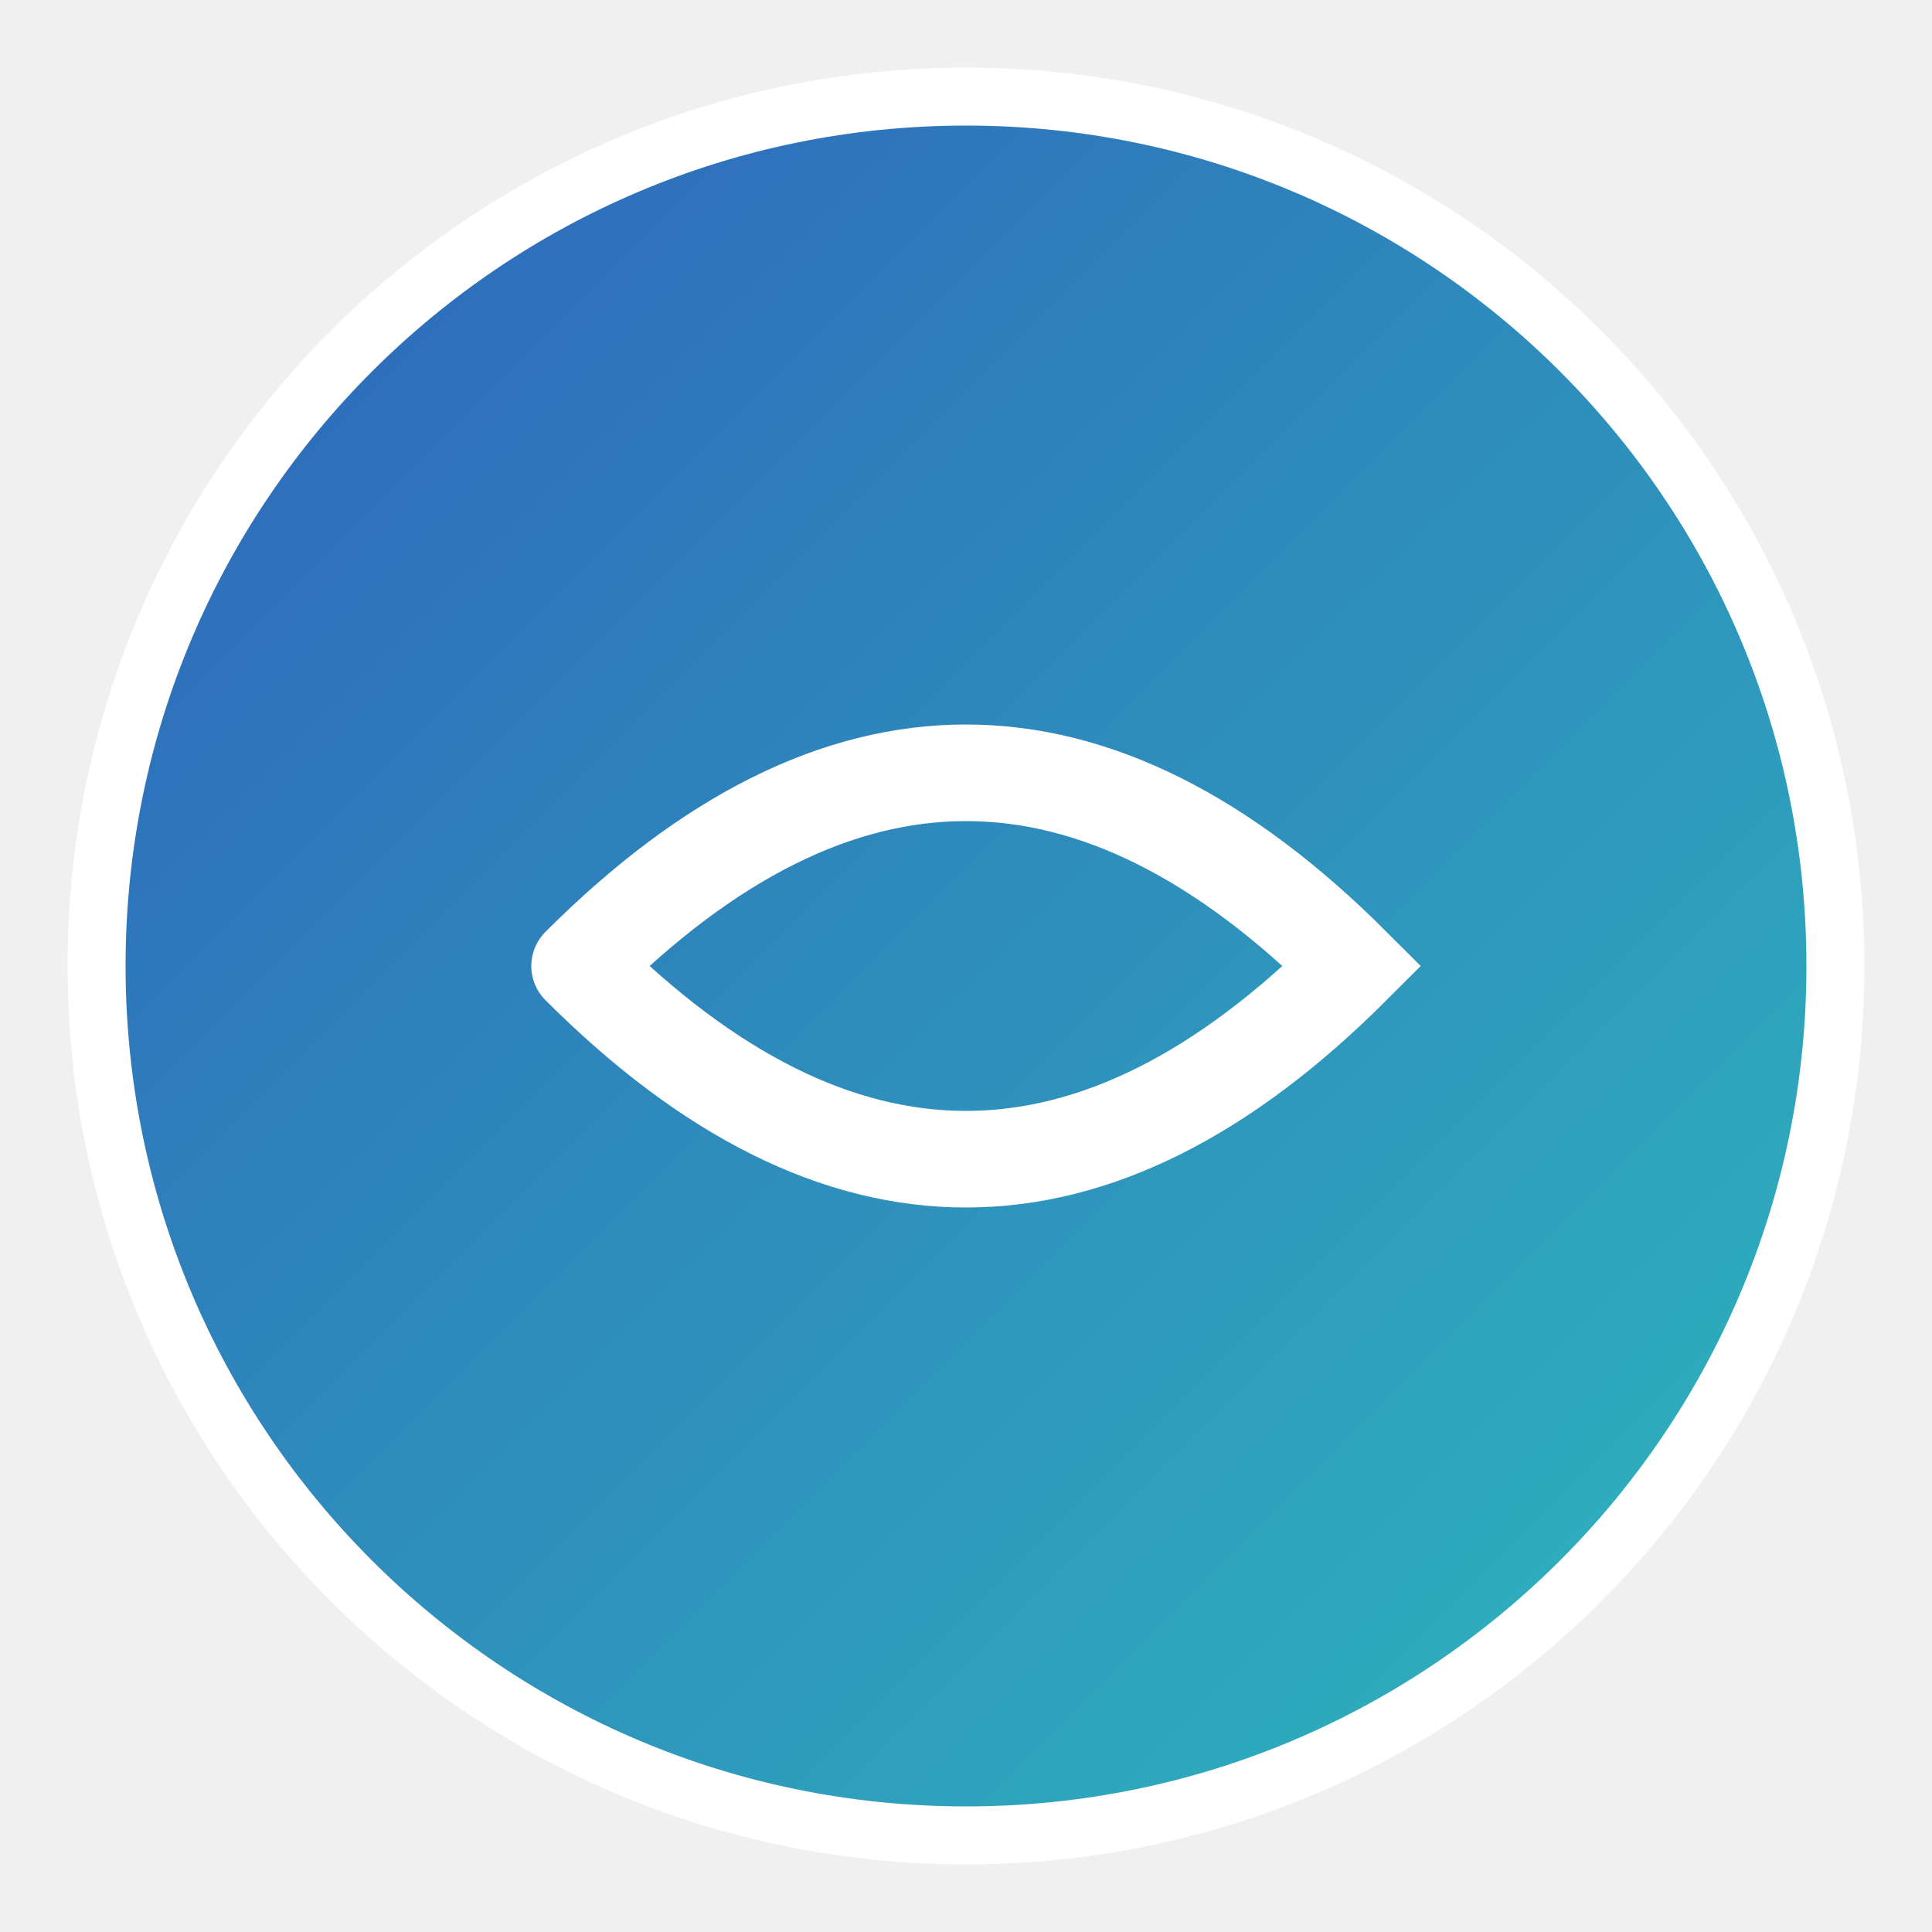
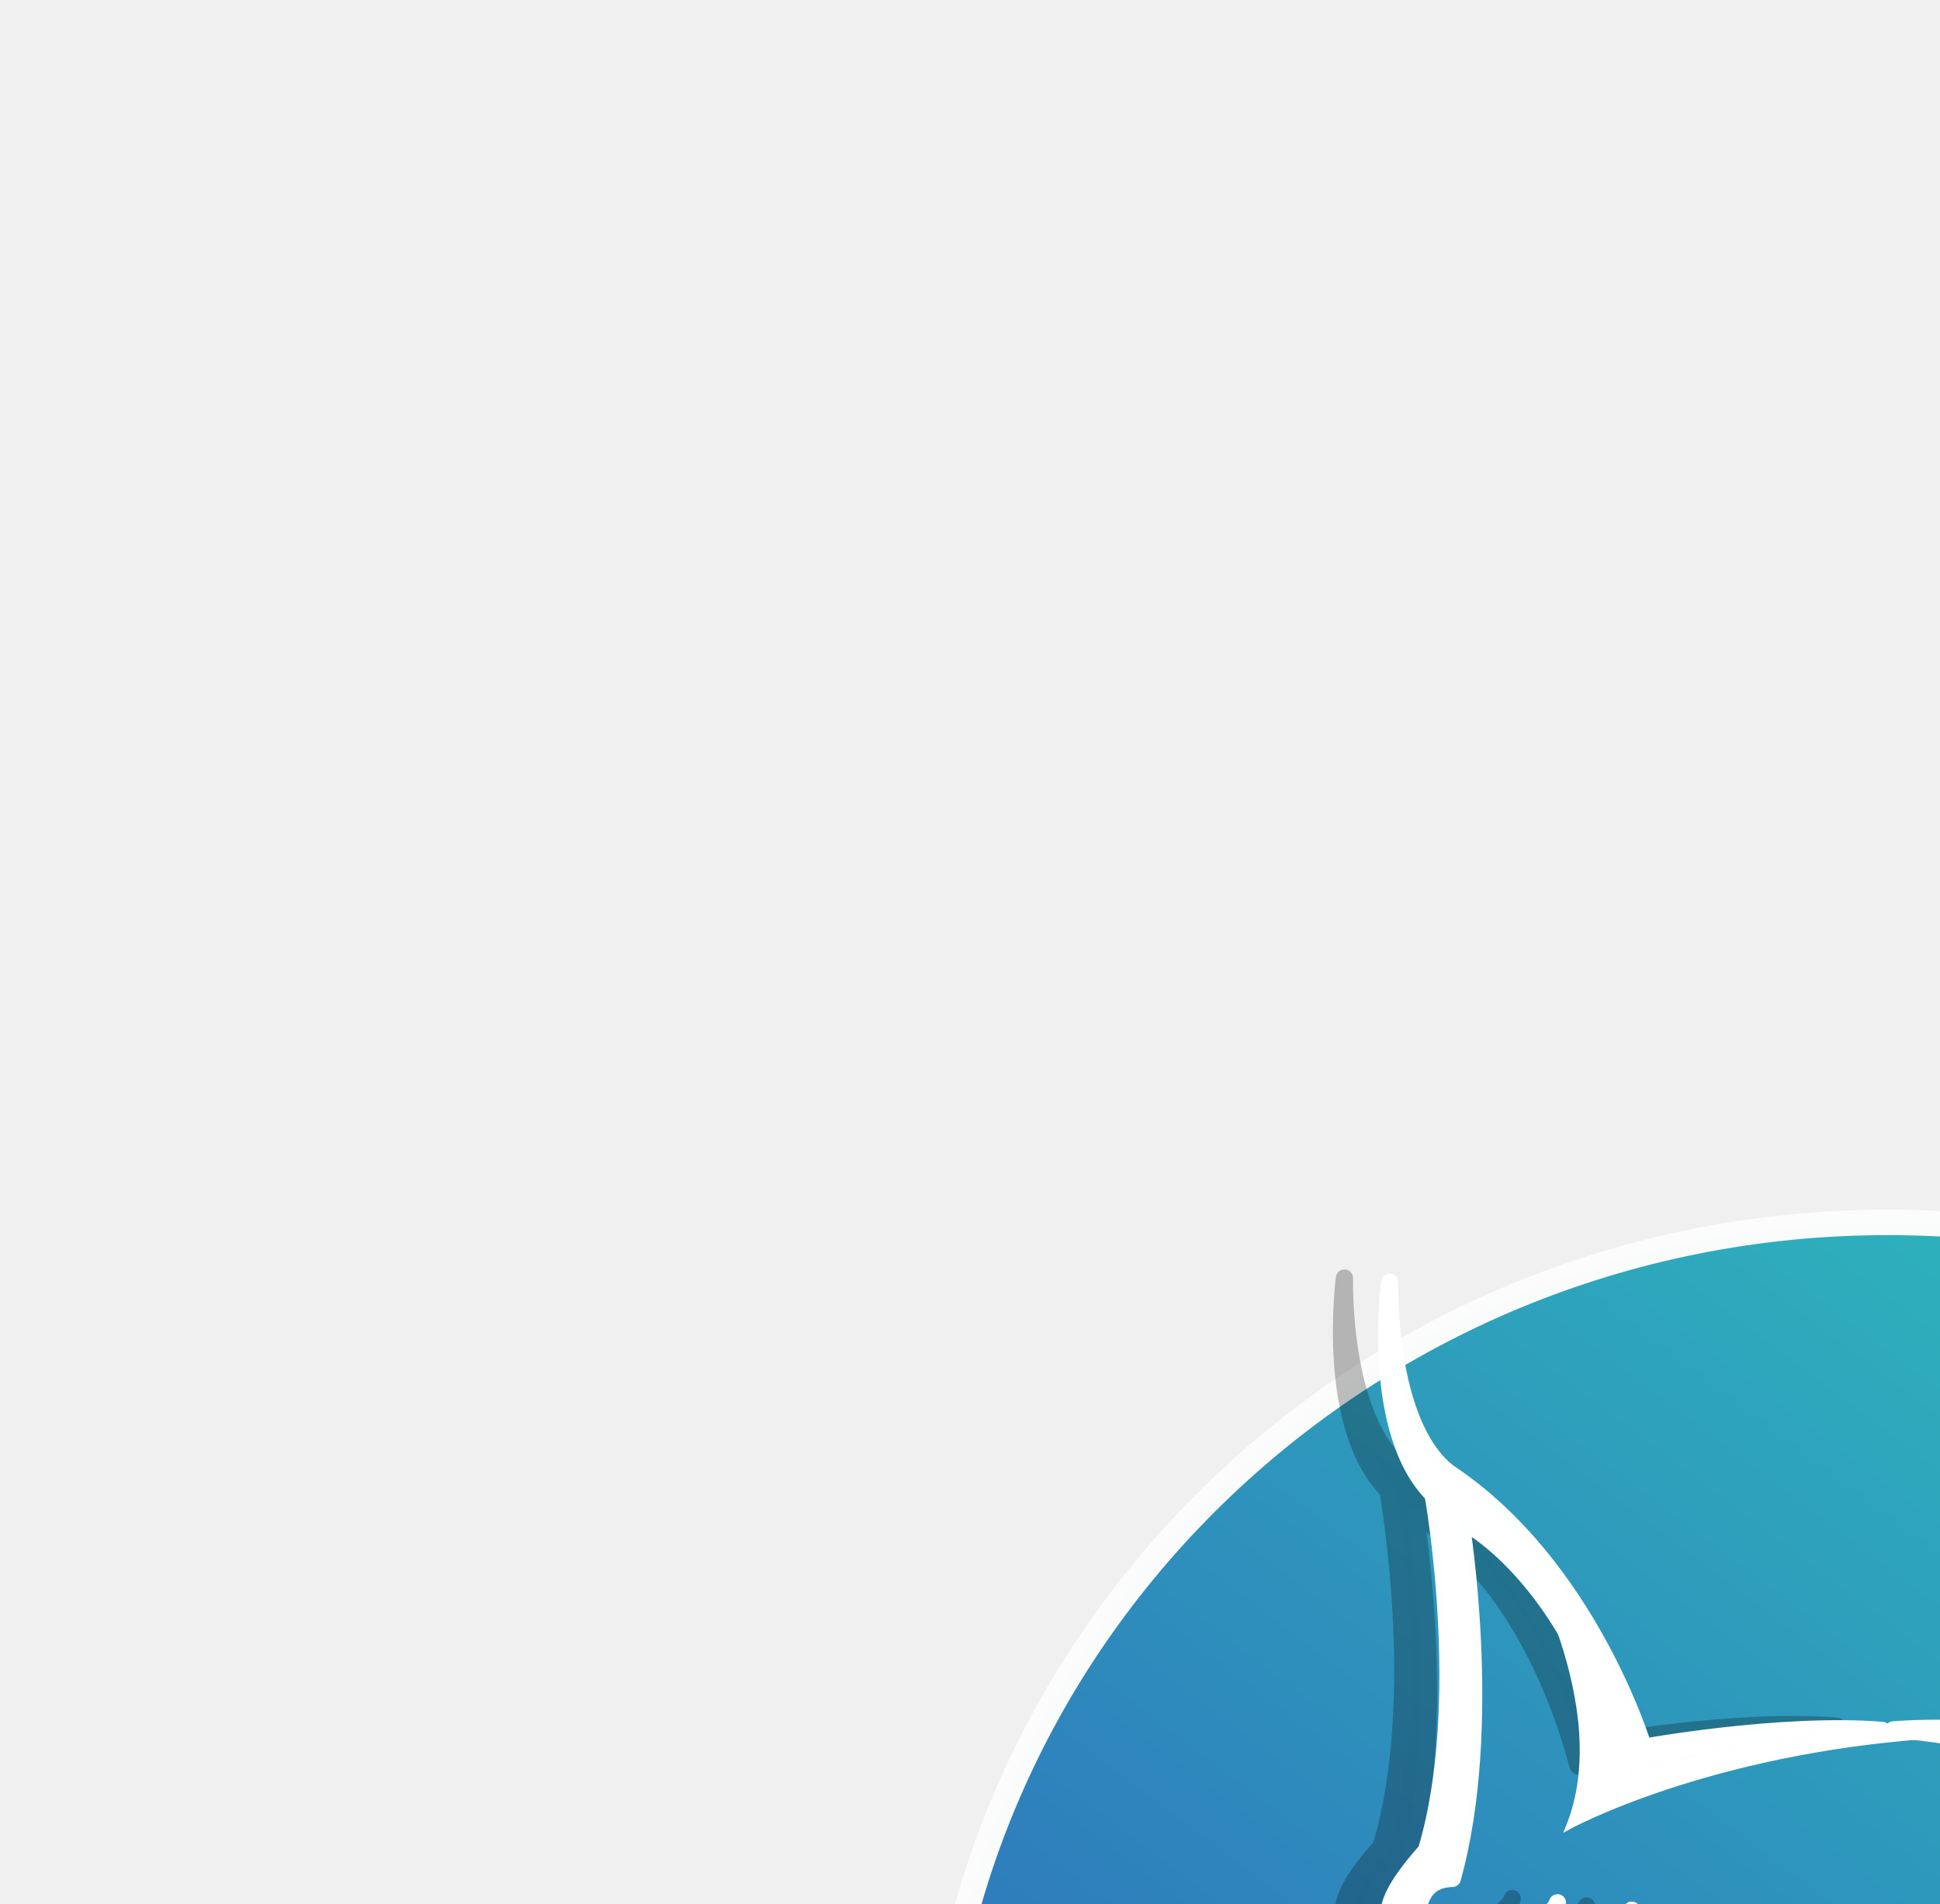
- <svg xmlns="http://www.w3.org/2000/svg" viewBox="0 0 100 100">
-   <defs>
-     <linearGradient id="grad" x1="0%" y1="0%" x2="100%" y2="100%">
-       <stop offset="0%" stop-color="#2e61bc" />
-       <stop offset="100%" stop-color="#2eb9bc" />
+ <svg xmlns="http://www.w3.org/2000/svg" xmlns:xlink="http://www.w3.org/1999/xlink" id="svg8" width="460.904" height="452.391" version="1.1" viewBox="0 0 121.948 119.695">
+   <defs id="defs2">
+     <linearGradient id="linearGradient5028">
+       <stop style="stop-color:#2e61bc;stop-opacity:1" id="stop5024" offset="0" />
+       <stop style="stop-color:#2eb9bc;stop-opacity:1" id="stop5026" offset="1" />
    </linearGradient>
+     <clipPath id="clipPath3839" clipPathUnits="userSpaceOnUse">
+       <path style="display:inline;fill:none;stroke:#000;stroke-width:.265px;stroke-linecap:butt;stroke-linejoin:miter;stroke-opacity:1" id="path3841" d="m 110.239,142.380 c 0.561,0.801 3.073,0.400 3.073,0.400 -2.193,-0.591 -2.472,-3.107 -2.472,-3.107 0,0 -1.162,1.904 -0.601,2.706 z" clip-path="none" />
+     </clipPath>
+     <linearGradient id="linearGradient5030" x1="80.03" x2="151.862" y1="180.776" y2="85.265" gradientUnits="userSpaceOnUse" xlink:href="#linearGradient5028" />
  </defs>
-   <circle cx="50" cy="50" r="45" fill="url(#grad)" stroke="#fff" stroke-width="3" />
-   <path d="M30 50 Q50 30 70 50 Q50 70 30 50" fill="none" stroke="#fff" stroke-width="5" stroke-linecap="round" />
+   <g id="layer2" style="display:inline">
+     <ellipse style="display:inline;fill:url(#linearGradient5030);fill-opacity:1;stroke:#fcfcfc;stroke-width:1.602;stroke-miterlimit:4;stroke-dasharray:none;stroke-opacity:.989" id="path3704-7" cx="118.668" cy="135.569" rx="60.018" ry="58.719" />
+   </g>
+   <g id="layer1" style="display:inline">
+     <g id="g63875-6-7" style="display:inline;opacity:.267;fill:#000;fill-opacity:1;stroke:#030303;stroke-opacity:1;filter:url(#filter64520-8)" transform="matrix(-0.984,0,0,0.981,241.630,9.054)">
+       <path style="fill:#000;fill-opacity:1;stroke:#030303;stroke-width:.281px;stroke-linecap:round;stroke-linejoin:round;stroke-opacity:1" id="path3691-1-6" d="m 111.443,148.215 c 1.326,3.564 2.336,2.589 2.336,2.589 0,0 1.385,-2.744 5.518,-0.850 3.476,-2.096 5.304,0.850 5.304,0.850 0,0 1.538,0.171 2.001,-2.602 0.375,1.116 0.737,3.678 -3.547,5.672 -0.701,-3.493 -3.092,-0.251 -1.199,1.109 -0.773,0.628 -2.452,1.747 -2.452,1.747 0,0 -1.775,-1.009 -2.559,-1.629 1.721,-1.902 -1.154,-4.382 -1.252,-1.227 -4.952,-2.051 -3.721,-3.510 -4.149,-5.659 z" />
+       <path style="display:inline;fill:#000;fill-opacity:1;stroke:#030303;stroke-width:.894;stroke-linecap:square;stroke-linejoin:round;stroke-miterlimit:4;stroke-dasharray:none;stroke-opacity:1" id="path18-3-5-3" d="m 118.965,156.864 c -1.544,1.967 -4.383,2.357 -4.383,2.357 -8.971,-1.659 -12.502,-7.533 -12.502,-7.533 -0.594,-3.214 5.944,-7.674 5.944,-7.674 l -2.905,1.818 c -8.254,-3.111 -9.729,-8.643 -9.729,-8.643 0,0 0.665,3.689 1.892,4.699 -3.544,1.434 -2.372,6.399 -2.372,6.399 0,0 0.052,-5.805 3.172,-5.644 l 6.024,3.990 c 0,0 -3.228,2.338 -2.692,5.407 0,0 6.667,7.999 13.035,8.194 0,0 2.556,0.122 4.517,-3.373 z" />
+       <path style="display:inline;fill:#000;fill-opacity:1;stroke:#030303;stroke-width:.944;stroke-linecap:round;stroke-linejoin:round;stroke-miterlimit:4;stroke-dasharray:none;stroke-opacity:1" id="path52-7-8-8-9-6" d="m 106.456,140.931 c 0,0 -0.369,-0.992 -0.959,-1.091 -5.496,-0.047 -9.353,-5.328 -9.353,-5.328 -1.525,-0.001 -2.253,1.393 -2.253,1.393 0,0 0.659,-0.936 2.166,-0.659 0.649,0.03 2.023,4.786 9.303,5.254 z" />
+       <path style="display:inline;fill:#000;fill-opacity:1;stroke:#030303;stroke-width:1.044;stroke-linecap:round;stroke-linejoin:round;stroke-miterlimit:4;stroke-dasharray:none;stroke-opacity:1" id="path52-7-8-6-2-6" d="m 103.026,148.755 c 0,0 -0.214,-1.037 -0.782,-1.225 -5.425,-0.881 -8.435,-6.687 -8.435,-6.687 -1.507,-0.232 -2.438,1.035 -2.438,1.035 0,0 0.794,-0.824 2.241,-0.322 0.637,0.128 1.272,5.038 8.397,6.606 z" />
+       <path style="display:inline;fill:#000;fill-opacity:1;stroke:#030303;stroke-width:.828;stroke-linecap:butt;stroke-linejoin:round;stroke-miterlimit:4;stroke-dasharray:none;stroke-opacity:1" id="path69-5-7-0" d="m 108.280,129.151 c -5.143,-1.419 -9.556,0.235 -9.556,0.235 3.403,-1.805 5.741,-1.414 5.741,-1.414 -1.202,-2.171 -3.928,-2.614 -0.981,-6.669 -0.395,2.143 -0.125,4.742 4.796,7.847 z" />
+       <path style="display:inline;fill:#000;fill-opacity:1;stroke:#030303;stroke-width:1.1;stroke-linecap:round;stroke-linejoin:round;stroke-miterlimit:4;stroke-dasharray:none;stroke-opacity:1" id="path34-3-4-1" d="m 118.919,172.685 c -11.319,-3.716 -12.582,-9.304 -12.582,-9.304 -3.93,2.479 -5.389,12.948 -5.811,15.538 -21.085,-17.311 -15.514,-32.305 -15.514,-32.305 -2.900,-8.096 5.544,-15.916 5.544,-15.916 0,0 -0.142,-5.027 -1.639,-5.571 -1.497,-0.543 -6.273,6.624 -6.273,6.624 0,0 -0.249,-2.391 5.574,-8.495 -1.207,-4.185 -2.420,-4.534 1.219,-8.710 2.828,-9.446 0.426,-22.812 0.426,-22.812 -4.046,-4.072 -2.772,-13.602 -2.772,-13.602 0,0 -0.252,9.038 3.732,12.185 9.002,5.972 12.475,17.617 12.475,17.617 0,0 8.740,-1.600 15.247,-1.086 -7.985,0.049 -16.527,2.550 -16.527,2.550 C 98.550,96.582 91.622,93.385 91.622,93.385 c 0,0 2.190,13.228 -0.533,22.954 -3.865,0.067 -1.599,6.470 -1.599,6.470 8.242,-3.483 8.317,-4.911 8.317,-4.911 0,0 -0.190,1.434 -7.783,6.565 l 2.025,4.534 c 0,0 8.364,-6.988 10.502,-10.626 -0.530,5.024 -17.302,15.345 -16.367,25.221 1.574,-3.301 6.291,-8.170 6.291,-8.170 0,0 -11.989,11.815 -4.105,27.393 -0.712,-9.756 3.092,-16.483 3.092,-16.483 0,0 -3.609,10.115 -1.439,18.892 0.134,1.028 1.057,2.602 6.984,8.218 -3.857,-8.344 -1.386,-17.994 -1.386,-17.994 0,0 -0.526,17.145 4.478,20.450 0,0 0.257,-7.059 6.610,-16.058 0,0 0.607,7.679 12.209,12.846 z" />
+       <g id="g25360-7-0" style="fill:#000;fill-opacity:1;stroke:#030303;stroke-opacity:1">
+         <path style="display:inline;fill:#000;fill-opacity:1;stroke:#030303;stroke-width:.281px;stroke-linecap:round;stroke-linejoin:round;stroke-opacity:1" id="path3864-8-4-6" d="m 103.428,138.258 c 2.882,-0.322 6.157,0.518 7.010,5.574 0.472,1.143 1.600,1.997 1.600,1.997 0,0 -2.395,-0.874 -3.181,-1.880 -7.396,1.853 -9.997,-3.367 -9.997,-3.367 -2.011,0.386 -2.203,0.068 -0.213,-0.849 0,0 2.237,-1.190 4.781,-1.475 z m -2.778,2.583 c 1.068,2.565 7.225,3.118 8.153,1.645 -2.637,-5.184 -7.797,-2.627 -8.153,-1.645 z" clip-path="none" />
+       </g>
+     </g>
+     <g id="g63875-6" style="display:inline;opacity:.254;fill:#000;fill-opacity:1;stroke:#030303;stroke-opacity:1;filter:url(#filter64520)" transform="matrix(0.984,0,0,0.981,-1.185,3.703)">
+       <path style="fill:#000;fill-opacity:1;stroke:#030303;stroke-width:.281px;stroke-linecap:round;stroke-linejoin:round;stroke-opacity:1" id="path3691-1" d="m 111.443,148.215 c 1.326,3.564 2.336,2.589 2.336,2.589 0,0 1.385,-2.744 5.518,-0.850 3.476,-2.096 5.304,0.850 5.304,0.850 0,0 1.538,0.171 2.001,-2.602 0.375,1.116 0.737,3.678 -3.547,5.672 -0.701,-3.493 -3.092,-0.251 -1.199,1.109 -0.773,0.628 -2.452,1.747 -2.452,1.747 0,0 -1.775,-1.009 -2.559,-1.629 1.721,-1.902 -1.154,-4.382 -1.252,-1.227 -4.952,-2.051 -3.721,-3.510 -4.149,-5.659 z" />
+       <path style="display:inline;fill:#000;fill-opacity:1;stroke:#030303;stroke-width:.894;stroke-linecap:square;stroke-linejoin:round;stroke-miterlimit:4;stroke-dasharray:none;stroke-opacity:1" id="path18-3-5" d="m 118.965,156.864 c -1.544,1.967 -4.383,2.357 -4.383,2.357 -8.971,-1.659 -12.502,-7.533 -12.502,-7.533 -0.594,-3.214 5.944,-7.674 5.944,-7.674 l -2.905,1.818 c -8.254,-3.111 -9.729,-8.643 -9.729,-8.643 0,0 0.665,3.689 1.892,4.699 -3.544,1.434 -2.372,6.399 -2.372,6.399 0,0 0.052,-5.805 3.172,-5.644 l 6.024,3.990 c 0,0 -3.228,2.338 -2.692,5.407 0,0 6.667,7.999 13.035,8.194 0,0 2.556,0.122 4.517,-3.373 z" />
+       <path style="display:inline;fill:#000;fill-opacity:1;stroke:#030303;stroke-width:.944;stroke-linecap:round;stroke-linejoin:round;stroke-miterlimit:4;stroke-dasharray:none;stroke-opacity:1" id="path52-7-8-8-9" d="m 106.456,140.931 c 0,0 -0.369,-0.992 -0.959,-1.091 -5.496,-0.047 -9.353,-5.328 -9.353,-5.328 -1.525,-0.001 -2.253,1.393 -2.253,1.393 0,0 0.659,-0.936 2.166,-0.659 0.649,0.03 2.023,4.786 9.303,5.254 z" />
+       <path style="display:inline;fill:#000;fill-opacity:1;stroke:#030303;stroke-width:1.044;stroke-linecap:round;stroke-linejoin:round;stroke-miterlimit:4;stroke-dasharray:none;stroke-opacity:1" id="path52-7-8-6-2" d="m 103.026,148.755 c 0,0 -0.214,-1.037 -0.782,-1.225 -5.425,-0.881 -8.435,-6.687 -8.435,-6.687 -1.507,-0.232 -2.438,1.035 -2.438,1.035 0,0 0.794,-0.824 2.241,-0.322 0.637,0.128 1.272,5.038 8.397,6.606 z" />
+       <path style="display:inline;fill:#000;fill-opacity:1;stroke:#030303;stroke-width:.828;stroke-linecap:butt;stroke-linejoin:round;stroke-miterlimit:4;stroke-dasharray:none;stroke-opacity:1" id="path69-5-7" d="m 108.280,129.151 c -5.143,-1.419 -9.556,0.235 -9.556,0.235 3.403,-1.805 5.741,-1.414 5.741,-1.414 -1.202,-2.171 -3.928,-2.614 -0.981,-6.669 -0.395,2.143 -0.125,4.742 4.796,7.847 z" />
+       <path style="display:inline;fill:#000;fill-opacity:1;stroke:#030303;stroke-width:1.1;stroke-linecap:round;stroke-linejoin:round;stroke-miterlimit:4;stroke-dasharray:none;stroke-opacity:1" id="path34-3-4" d="m 118.919,172.685 c -11.319,-3.716 -12.582,-9.304 -12.582,-9.304 -3.93,2.479 -5.389,12.948 -5.811,15.538 -21.085,-17.311 -15.514,-32.305 -15.514,-32.305 -2.900,-8.096 5.544,-15.916 5.544,-15.916 0,0 -0.142,-5.027 -1.639,-5.571 -1.497,-0.543 -6.273,6.624 -6.273,6.624 0,0 -0.249,-2.391 5.574,-8.495 -1.207,-4.185 -2.420,-4.534 1.219,-8.710 2.828,-9.446 0.426,-22.812 0.426,-22.812 -4.046,-4.072 -2.772,-13.602 -2.772,-13.602 0,0 -0.252,9.038 3.732,12.185 9.002,5.972 12.475,17.617 12.475,17.617 0,0 8.740,-1.600 15.247,-1.086 -7.985,0.049 -16.527,2.550 -16.527,2.550 C 98.550,96.582 91.622,93.385 91.622,93.385 c 0,0 2.190,13.228 -0.533,22.954 -3.865,0.067 -1.599,6.470 -1.599,6.470 8.242,-3.483 8.317,-4.911 8.317,-4.911 0,0 -0.190,1.434 -7.783,6.565 l 2.025,4.534 c 0,0 8.364,-6.988 10.502,-10.626 -0.530,5.024 -17.302,15.345 -16.367,25.221 1.574,-3.301 6.291,-8.170 6.291,-8.170 0,0 -11.989,11.815 -4.105,27.393 -0.712,-9.756 3.092,-16.483 3.092,-16.483 0,0 -3.609,10.115 -1.439,18.892 0.134,1.028 1.057,2.602 6.984,8.218 -3.857,-8.344 -1.386,-17.994 -1.386,-17.994 0,0 -0.526,17.145 4.478,20.450 0,0 0.257,-7.059 6.610,-16.058 0,0 0.607,7.679 12.209,12.846 z" />
+       <g id="g25360-7" style="fill:#000;fill-opacity:1;stroke:#030303;stroke-opacity:1">
+         <path style="display:inline;fill:#000;fill-opacity:1;stroke:#030303;stroke-width:.281px;stroke-linecap:round;stroke-linejoin:round;stroke-opacity:1" id="path3864-8-4" d="m 103.428,138.258 c 2.882,-0.322 6.157,0.518 7.010,5.574 0.472,1.143 1.600,1.997 1.600,1.997 0,0 -2.395,-0.874 -3.181,-1.880 -7.396,1.853 -9.997,-3.367 -9.997,-3.367 -2.011,0.386 -2.203,0.068 -0.213,-0.849 0,0 2.237,-1.190 4.781,-1.475 z m -2.778,2.583 c 1.068,2.565 7.225,3.118 8.153,1.645 -2.637,-5.184 -7.797,-2.627 -8.153,-1.645 z" clip-path="none" />
+       </g>
+     </g>
+     <path style="display:inline;fill:#fff;stroke:#fff;stroke-width:.283px;stroke-linecap:butt;stroke-linejoin:miter;stroke-opacity:1" id="path86-5-3" d="m 116.561,108.887 c 14.250,0.971 22.906,5.744 22.906,5.744 -3.173,-7.702 3.138,-18.067 3.138,-18.067 -6.892,8.929 -6.827,14.917 -6.827,14.917 0,0 -10.065,-3.195 -19.217,-2.594 z" />
+     <path style="display:inline;fill:#fff;stroke:#fff;stroke-width:.283px;stroke-linecap:butt;stroke-linejoin:miter;stroke-opacity:1" id="path86-5" d="m 121.456,109.161 c -14.250,0.971 -22.906,5.744 -22.906,5.744 3.173,-7.702 -3.138,-18.067 -3.138,-18.067 6.892,8.929 6.827,14.917 6.827,14.917 0,0 10.065,-3.195 19.217,-2.594 z" />
+     <path style="fill:#fff;fill-opacity:1;stroke:#fff;stroke-width:.276px;stroke-linecap:round;stroke-linejoin:round;stroke-opacity:.989" id="path3691" d="m 111.325,149.374 c 1.305,3.497 2.300,2.540 2.300,2.540 0,0 1.363,-2.693 5.431,-0.834 3.421,-2.056 5.221,0.834 5.221,0.834 0,0 1.514,0.168 1.969,-2.553 0.370,1.095 0.725,3.609 -3.491,5.565 -0.690,-3.427 -3.044,-0.247 -1.180,1.089 -0.761,0.616 -2.414,1.714 -2.414,1.714 0,0 -1.748,-0.990 -2.518,-1.598 1.694,-1.866 -1.136,-4.300 -1.233,-1.204 -4.875,-2.013 -3.662,-3.444 -4.084,-5.553 z" />
+     <path style="display:inline;fill:#fff;fill-opacity:1;stroke:#fff;stroke-width:.879;stroke-linecap:square;stroke-linejoin:round;stroke-miterlimit:4;stroke-dasharray:none;stroke-opacity:.989" id="path18-3" d="m 118.730,157.861 c -1.519,1.930 -4.315,2.313 -4.315,2.313 -8.831,-1.628 -12.306,-7.391 -12.306,-7.391 -0.585,-3.153 5.851,-7.530 5.851,-7.530 l -2.860,1.784 c -8.125,-3.053 -9.577,-8.480 -9.577,-8.480 0,0 0.654,3.620 1.862,4.610 -3.488,1.407 -2.335,6.279 -2.335,6.279 0,0 0.051,-5.695 3.122,-5.537 l 5.930,3.915 c 0,0 -3.177,2.294 -2.650,5.305 0,0 6.563,7.848 12.830,8.04 0,0 2.516,0.120 4.446,-3.309 z" />
+     <path style="display:inline;fill:#fff;fill-opacity:1;stroke:#fff;stroke-width:.928;stroke-linecap:round;stroke-linejoin:round;stroke-miterlimit:4;stroke-dasharray:none;stroke-opacity:.989" id="path52-7-8-8" d="m 106.417,142.228 c 0,0 -0.363,-0.973 -0.944,-1.071 -5.410,-0.046 -9.206,-5.228 -9.206,-5.228 -1.501,-9.8e-4 -2.217,1.367 -2.217,1.367 0,0 0.649,-0.918 2.132,-0.646 0.639,0.029 1.991,4.696 9.157,5.155 z" />
+     <path style="display:inline;fill:#fff;fill-opacity:1;stroke:#fff;stroke-width:1.025;stroke-linecap:round;stroke-linejoin:round;stroke-miterlimit:4;stroke-dasharray:none;stroke-opacity:.989" id="path52-7-8-6" d="m 103.041,149.904 c 0,0 -0.211,-1.017 -0.770,-1.201 -5.340,-0.865 -8.302,-6.561 -8.302,-6.561 -1.483,-0.228 -2.400,1.015 -2.400,1.015 0,0 0.781,-0.809 2.206,-0.316 0.627,0.125 1.252,4.943 8.265,6.482 z" />
+     <path style="display:inline;fill:#fff;fill-opacity:1;stroke:#fff;stroke-width:.814;stroke-linecap:butt;stroke-linejoin:round;stroke-miterlimit:4;stroke-dasharray:none;stroke-opacity:.989" id="path69-5" d="m 108.212,130.670 c -5.063,-1.392 -9.407,0.231 -9.407,0.231 3.349,-1.770 5.651,-1.387 5.651,-1.387 -1.183,-2.130 -3.866,-2.565 -0.965,-6.543 -0.389,2.102 -0.123,4.653 4.721,7.699 z" />
+     <path style="display:inline;fill:#fff;fill-opacity:1;stroke:#fff;stroke-width:1.081;stroke-linecap:round;stroke-linejoin:round;stroke-miterlimit:4;stroke-dasharray:none;stroke-opacity:.989" id="path34-3" d="m 118.684,173.383 c -11.142,-3.646 -12.384,-9.129 -12.384,-9.129 -3.868,2.433 -5.305,12.704 -5.720,15.245 C 79.824,162.515 85.308,147.803 85.308,147.803 c -2.854,-7.943 5.457,-15.616 5.457,-15.616 0,0 -0.140,-4.932 -1.613,-5.466 -1.473,-0.533 -6.174,6.499 -6.174,6.499 0,0 -0.245,-2.346 5.486,-8.334 -1.188,-4.106 -2.382,-4.448 1.199,-8.546 2.784,-9.268 0.419,-22.382 0.419,-22.382 -3.982,-3.996 -2.728,-13.345 -2.728,-13.345 0,0 -0.248,8.868 3.673,11.955 8.861,5.860 12.279,17.284 12.279,17.284 0,0 8.603,-1.569 15.008,-1.065 -7.860,0.048 -16.268,2.502 -16.268,2.502 C 98.635,98.714 91.815,95.578 91.815,95.578 c 0,0 2.156,12.979 -0.524,22.521 -3.805,0.065 -1.574,6.348 -1.574,6.348 8.113,-3.417 8.186,-4.819 8.186,-4.819 0,0 -0.187,1.407 -7.661,6.441 l 1.994,4.448 c 0,0 8.233,-6.856 10.338,-10.426 -0.522,4.929 -17.031,15.056 -16.110,24.745 1.550,-3.239 6.192,-8.016 6.192,-8.016 0,0 -11.801,11.593 -4.040,26.877 -0.701,-9.572 3.043,-16.172 3.043,-16.172 0,0 -3.552,9.925 -1.416,18.536 0.131,1.008 1.041,2.553 6.874,8.063 -3.796,-8.187 -1.364,-17.655 -1.364,-17.655 0,0 -0.518,16.822 4.408,20.065 0,0 0.253,-6.926 6.507,-15.755 0,0 0.598,7.534 12.017,12.604 z" />
+     <g id="g25360" transform="matrix(0.984,0,0,0.981,1.895,-2.963)" style="fill:#fff;fill-opacity:1;stroke:#fff;stroke-opacity:.989">
+       <path style="display:inline;fill:#fff;fill-opacity:1;stroke:#fff;stroke-width:.281px;stroke-linecap:round;stroke-linejoin:round;stroke-opacity:.989" id="path3864-8" d="m 103.428,138.258 c 2.882,-0.322 6.157,0.518 7.010,5.574 0.472,1.143 1.600,1.997 1.600,1.997 0,0 -2.395,-0.874 -3.181,-1.880 -7.396,1.853 -9.997,-3.367 -9.997,-3.367 -2.011,0.386 -2.203,0.068 -0.213,-0.849 0,0 2.237,-1.190 4.781,-1.475 z m -2.778,2.583 c 1.068,2.565 7.225,3.118 8.153,1.645 -2.637,-5.184 -7.797,-2.627 -8.153,-1.645 z" clip-path="none" />
+     </g>
+     <path style="display:inline;fill:#fff;fill-opacity:1;stroke:#fff;stroke-width:.879;stroke-linecap:square;stroke-linejoin:round;stroke-miterlimit:4;stroke-dasharray:none;stroke-opacity:.989" id="path18-3-2" d="m 118.605,157.831 c 1.519,1.930 4.315,2.313 4.315,2.313 8.831,-1.628 12.306,-7.391 12.306,-7.391 0.585,-3.153 -5.851,-7.530 -5.851,-7.530 l 2.860,1.784 c 8.125,-3.053 9.577,-8.480 9.577,-8.480 0,0 -0.654,3.620 -1.862,4.610 3.488,1.407 2.335,6.279 2.335,6.279 0,0 -0.051,-5.695 -3.122,-5.537 l -5.930,3.915 c 0,0 3.177,2.294 2.650,5.305 0,0 -6.563,7.848 -12.830,8.04 0,0 -2.516,0.120 -4.446,-3.309 z" />
+     <path style="display:inline;fill:#fff;fill-opacity:1;stroke:#fff;stroke-width:.928;stroke-linecap:round;stroke-linejoin:round;stroke-miterlimit:4;stroke-dasharray:none;stroke-opacity:.989" id="path52-7-8-8-94" d="m 130.919,142.198 c 0,0 0.363,-0.973 0.944,-1.071 5.410,-0.046 9.206,-5.228 9.206,-5.228 1.501,-9.8e-4 2.217,1.367 2.217,1.367 0,0 -0.649,-0.918 -2.132,-0.646 -0.639,0.029 -1.991,4.696 -9.157,5.155 z" />
+     <path style="display:inline;fill:#fff;fill-opacity:1;stroke:#fff;stroke-width:1.025;stroke-linecap:round;stroke-linejoin:round;stroke-miterlimit:4;stroke-dasharray:none;stroke-opacity:.989" id="path52-7-8-6-1" d="m 134.294,149.874 c 0,0 0.211,-1.017 0.770,-1.201 5.340,-0.865 8.302,-6.561 8.302,-6.561 1.483,-0.228 2.400,1.015 2.400,1.015 0,0 -0.781,-0.809 -2.206,-0.316 -0.627,0.125 -1.252,4.943 -8.265,6.482 z" />
+     <path style="display:inline;fill:#fff;fill-opacity:1;stroke:#fff;stroke-width:.814;stroke-linecap:butt;stroke-linejoin:round;stroke-miterlimit:4;stroke-dasharray:none;stroke-opacity:.989" id="path69-5-3" d="m 129.123,130.640 c 5.063,-1.392 9.407,0.231 9.407,0.231 -3.349,-1.770 -5.651,-1.387 -5.651,-1.387 1.183,-2.130 3.866,-2.565 0.965,-6.543 0.389,2.102 0.123,4.653 -4.721,7.699 z" />
+     <path style="display:inline;fill:#fff;fill-opacity:1;stroke:#fff;stroke-width:1.081;stroke-linecap:round;stroke-linejoin:round;stroke-miterlimit:4;stroke-dasharray:none;stroke-opacity:.989" id="path34-3-9" d="m 118.651,173.353 c 11.142,-3.646 12.384,-9.129 12.384,-9.129 3.868,2.433 5.305,12.704 5.720,15.245 20.755,-16.984 15.271,-31.696 15.271,-31.696 2.854,-7.943 -5.457,-15.616 -5.457,-15.616 0,0 0.140,-4.932 1.613,-5.466 1.473,-0.533 6.174,6.499 6.174,6.499 0,0 0.245,-2.346 -5.486,-8.334 1.188,-4.106 2.382,-4.448 -1.199,-8.546 -2.784,-9.268 -0.419,-22.382 -0.419,-22.382 3.982,-3.996 2.728,-13.345 2.728,-13.345 0,0 0.248,8.868 -3.673,11.955 -8.861,5.860 -12.279,17.284 -12.279,17.284 0,0 -8.603,-1.569 -15.008,-1.065 7.860,0.048 16.268,2.502 16.268,2.502 3.413,-12.572 10.233,-15.709 10.233,-15.709 0,0 -2.156,12.979 0.524,22.521 3.805,0.065 1.574,6.348 1.574,6.348 -8.113,-3.417 -8.186,-4.819 -8.186,-4.819 0,0 0.187,1.407 7.661,6.441 l -1.994,4.448 c 0,0 -8.233,-6.856 -10.338,-10.426 0.522,4.929 17.031,15.056 16.110,24.745 -1.550,-3.239 -6.192,-8.016 -6.192,-8.016 0,0 11.801,11.593 4.040,26.877 0.701,-9.572 -3.043,-16.172 -3.043,-16.172 0,0 3.552,9.925 1.416,18.536 -0.131,1.008 -1.041,2.553 -6.874,8.063 3.796,-8.187 1.364,-17.655 1.364,-17.655 0,0 0.518,16.822 -4.408,20.065 0,0 -0.253,-6.926 -6.507,-15.755 0,0 -0.598,7.534 -12.017,12.604 z" />
+     <g id="g25360-8" transform="matrix(-0.984,0,0,0.981,235.440,-2.993)" style="fill:#fff;fill-opacity:1;stroke:#fff;stroke-opacity:.989">
+       <path style="display:inline;fill:#fff;fill-opacity:1;stroke:#fff;stroke-width:.281px;stroke-linecap:round;stroke-linejoin:round;stroke-opacity:.989" id="path3864-8-2" d="m 103.428,138.258 c 2.882,-0.322 6.157,0.518 7.010,5.574 0.472,1.143 1.600,1.997 1.600,1.997 0,0 -2.395,-0.874 -3.181,-1.880 -7.396,1.853 -9.997,-3.367 -9.997,-3.367 -2.011,0.386 -2.203,0.068 -0.213,-0.849 0,0 2.237,-1.190 4.781,-1.475 z m -2.778,2.583 c 1.068,2.565 7.225,3.118 8.153,1.645 -2.637,-5.184 -7.797,-2.627 -8.153,-1.645 z" clip-path="none" />
+     </g>
+     <g id="text72823" aria-label="Vasak OS" transform="matrix(0.127,0,0,0.126,97.822,128.699)" style="font-size:40px;white-space:pre;fill:#fff">
+       <path d="m 60.783,447.198 -8.16,-38 q 0.52,-0.16 1.92,-0.16 1.44,0 6.48,0.56 l 6.4,29.24 q 0.04,-0.16 2.2,-7.08 2.2,-6.92 4.36,-13.92 2.16,-7 2.44,-8.2 0.76,-0.24 3.4,-0.24 h 1.48 l 3.8,0.32 q -0.52,2.08 -11.76,37.84 -1.2,0.08 -3.28,0.08 -0.84,0 -3.72,-0.08 -2.52,-0.08 -3.8,-0.2 -1.24,-0.12 -1.76,-0.16 z" style="-inkscape-font-specification:Chailce-Noggin" id="path698" />
+       <path d="m 88.703,431.838 q 0,0 4.12,-0.08 0.24,0.12 0.84,1.92 0.6,1.8 0.68,3.12 -0.28,0.08 -1.44,0.08 -1.4,0 -6.2,0.16 0,0 -2.4,5.52 -1.84,0.08 -1.96,0.08 h -0.92 q -2.88,-0.12 -2.88,-0.12 1.72,-5.24 3.92,-10.28 6.44,-14.88 6.44,-14.88 1.72,-0.16 2.4,-0.16 l 4.08,0.48 q 0.88,4.64 4,11.72 1.399,3.16 2.759,6.44 1.36,3.24 2.04,4.92 l 0.68,1.68 q -0.4,0.08 -2.48,0.08 h -3.559 q -0.16,-0.56 -1.92,-5 -1.72,-4.44 -3.4,-8.6 l -1.64,-4.2 q -1.28,1.8 -3,6.68 0,0.08 -0.08,0.24 -0.08,0.12 -0.08,0.2 z" style="-inkscape-font-specification:Chailce-Noggin" id="path700" />
+       <path d="m 115.023,426.918 q 9.28,0 9.28,8.32 0,2.24 -1.24,3.8 -1.2,1.56 -3.16,2.2 -1.96,0.68 -3.6,0.92 -1.6,0.24 -3.28,0.24 h -0.64 q -1.36,-0.04 -2.84,-0.4 -1.48,-0.32 -2.28,-0.68 l -0.8,-0.32 q -0.16,-1 -0.16,-3.28 v -2.4 q 2.48,1.48 6.4,1.56 h 0.72 q 2.68,0 3.8,-0.44 1.12,-0.48 1.12,-1.56 0,-0.64 0,-0.84 0,-0.2 -0.2,-0.8 -0.2,-0.64 -0.56,-0.92 -0.36,-0.28 -1.2,-0.56 -0.8,-0.32 -1.96,-0.36 -1.76,-0.08 -2.72,-0.16 -0.96,-0.08 -2.36,-0.48 -1.4,-0.44 -2.16,-1.16 -0.72,-0.72 -1.28,-2.08 -0.56,-1.4 -0.56,-3.4 0,-7 9.2,-7 h 0.76 q 1.36,0.04 3,0.52 1.68,0.44 2.68,0.88 l 1,0.48 q 0.16,1 0.16,3.28 v 2.4 q -2.44,-1.12 -5.2,-1.96 -1.36,-0.4 -2.8,-0.4 -3.16,0 -3.16,2 0,1.52 1.08,2.08 1.08,0.52 2.96,0.52 z" style="-inkscape-font-specification:Chailce-Noggin" id="path702" />
+       <path d="m 135.623,431.838 q 0,0 4.12,-0.08 0.24,0.12 0.84,1.92 0.6,1.8 0.68,3.12 -0.28,0.08 -1.44,0.08 -1.4,0 -6.2,0.16 0,0 -2.4,5.52 -1.84,0.08 -1.96,0.08 h -0.92 q -2.88,-0.12 -2.88,-0.12 1.72,-5.24 3.92,-10.28 6.44,-14.88 6.44,-14.88 1.72,-0.16 2.4,-0.16 l 4.08,0.48 q 0.88,4.64 4,11.72 1.4,3.16 2.76,6.44 1.36,3.24 2.04,4.92 l 0.68,1.68 q -0.4,0.08 -2.48,0.08 h -3.56 q -0.16,-0.56 -1.92,-5 -1.72,-4.44 -3.4,-8.6 l -1.64,-4.2 q -1.28,1.8 -3,6.68 0,0.08 -0.08,0.24 -0.08,0.12 -0.08,0.2 z" style="-inkscape-font-specification:Chailce-Noggin" id="path704" />
+       <path d="m 160.343,433.558 q -0.24,8.56 -0.24,8.56 -0.2,0 -0.72,0.04 -0.48,0.04 -1.52,0.08 h -3.48 q -0.04,-1.68 -0.12,-7.8 -0.04,-6.12 -0.08,-11.6 -0.04,-5.52 -0.04,-5.76 l 2.68,-0.04 q 0,0 0.84,0 l 2.76,0.12 q 0.04,2.44 0.04,6.2 v 4.44 l 6.6,-10.56 q 2.48,-0.16 4.72,-0.16 1,0 1.64,0.04 0.64,0.04 0.8,0.08 l 0.12,0.04 q -3.56,5.92 -8.12,12.8 -0.24,0.4 -0.36,0.56 0.88,1.28 2.88,4.24 2,2.96 3.56,5.28 1.6,2.32 1.6,2.32 -0.4,0.08 -3.72,-0.16 -3.32,-0.24 -3.68,-0.32 -0.36,-0.48 -1.56,-2.12 -1.16,-1.6 -2.36,-3.2 -1.2,-1.64 -2.24,-3.08 z" style="-inkscape-font-specification:Chailce-Noggin" id="path706" />
+       <path d="m 205.103,408.758 q 1.92,0 3.84,0.44 1.96,0.4 4.32,1.68 2.36,1.28 4.2,3.28 1.88,1.96 3.32,5.48 1.44,3.48 1.8,8 0.04,0.52 0.04,1.6 0,4.96 -2.48,9.08 -2.48,4.12 -6.52,6.44 -4.04,2.36 -8.68,2.44 h -0.24 q -1.92,0 -4.04,-0.52 -2.08,-0.48 -4.52,-1.88 -2.44,-1.4 -4.36,-3.48 -1.92,-2.08 -3.2,-5.64 -1.28,-3.56 -1.28,-8.04 0,-4.52 1.32,-8.04 1.36,-3.52 3.32,-5.48 1.96,-2 4.48,-3.24 2.56,-1.28 4.64,-1.68 2.08,-0.44 4.04,-0.44 z m -0.28,31.16 q 5.04,0 7.92,-3.08 2.92,-3.08 2.92,-9.2 0,-3.08 -1.04,-5.52 -1,-2.44 -2.64,-3.84 -1.64,-1.44 -3.44,-2.16 -1.8,-0.72 -3.6,-0.72 -1.8,0 -3.6,0.72 -1.8,0.72 -3.44,2.16 -1.64,1.4 -2.68,3.84 -1,2.44 -1,5.52 0,6.08 2.84,9.2 2.88,3.08 7.76,3.08 z" style="-inkscape-font-specification:Chailce-Noggin" id="path708" />
+       <path d="m 238.783,423.878 q 13.36,0 13.36,11.96 0,1.92 -0.64,3.48 -0.64,1.6 -1.68,2.64 -1.04,1.04 -2.52,1.84 -1.44,0.8 -2.88,1.24 -1.44,0.44 -3.12,0.68 -1.68,0.28 -2.92,0.36 -1.24,0.08 -2.48,0.08 h -0.92 q -1.92,-0.04 -4.08,-0.56 -2.12,-0.48 -3.28,-0.96 l -1.16,-0.48 q -0.24,-1.44 -0.24,-4.72 v -3.48 q 0.4,0.24 1.16,0.6 0.76,0.36 3.16,1 2.4,0.6 4.92,0.64 0.2,0 0.52,0.04 0.32,0 0.48,0 3.84,0 5.48,-0.68 1.64,-0.68 1.64,-2.2 0,-0.08 0,-0.24 0,-0.76 -0.04,-1.2 -0.04,-0.44 -0.32,-1.16 -0.28,-0.76 -0.84,-1.2 -0.56,-0.44 -1.68,-0.8 -1.12,-0.36 -2.76,-0.44 -1.4,-0.04 -2.16,-0.08 -0.76,-0.04 -2.08,-0.16 -1.28,-0.16 -2.04,-0.36 -0.76,-0.24 -1.84,-0.6 -1.04,-0.4 -1.68,-0.92 -0.6,-0.52 -1.32,-1.28 -0.68,-0.8 -1.08,-1.76 -0.36,-1 -0.64,-2.32 -0.24,-1.36 -0.24,-3 0,-10.08 13.24,-10.08 h 1.08 q 1.92,0.04 4.32,0.72 2.44,0.68 3.88,1.32 l 1.44,0.68 q 0.24,1.44 0.24,4.72 v 3.44 q -3.56,-1.6 -7.52,-2.8 -1.88,-0.6 -4.04,-0.6 -4.52,0 -4.52,2.88 0,1.16 0.44,1.96 0.48,0.76 1.36,1.16 0.88,0.36 1.8,0.52 0.96,0.12 2.2,0.12 z" style="-inkscape-font-specification:Chailce-Noggin" id="path710" />
+     </g>
+     <path style="fill:none;stroke:#fff;stroke-width:.581;stroke-linecap:round;stroke-linejoin:round;stroke-miterlimit:4;stroke-dasharray:none;stroke-opacity:1" id="path84516" d="m 131.742,179.663 0.055,5.884" />
+   </g>
</svg>
